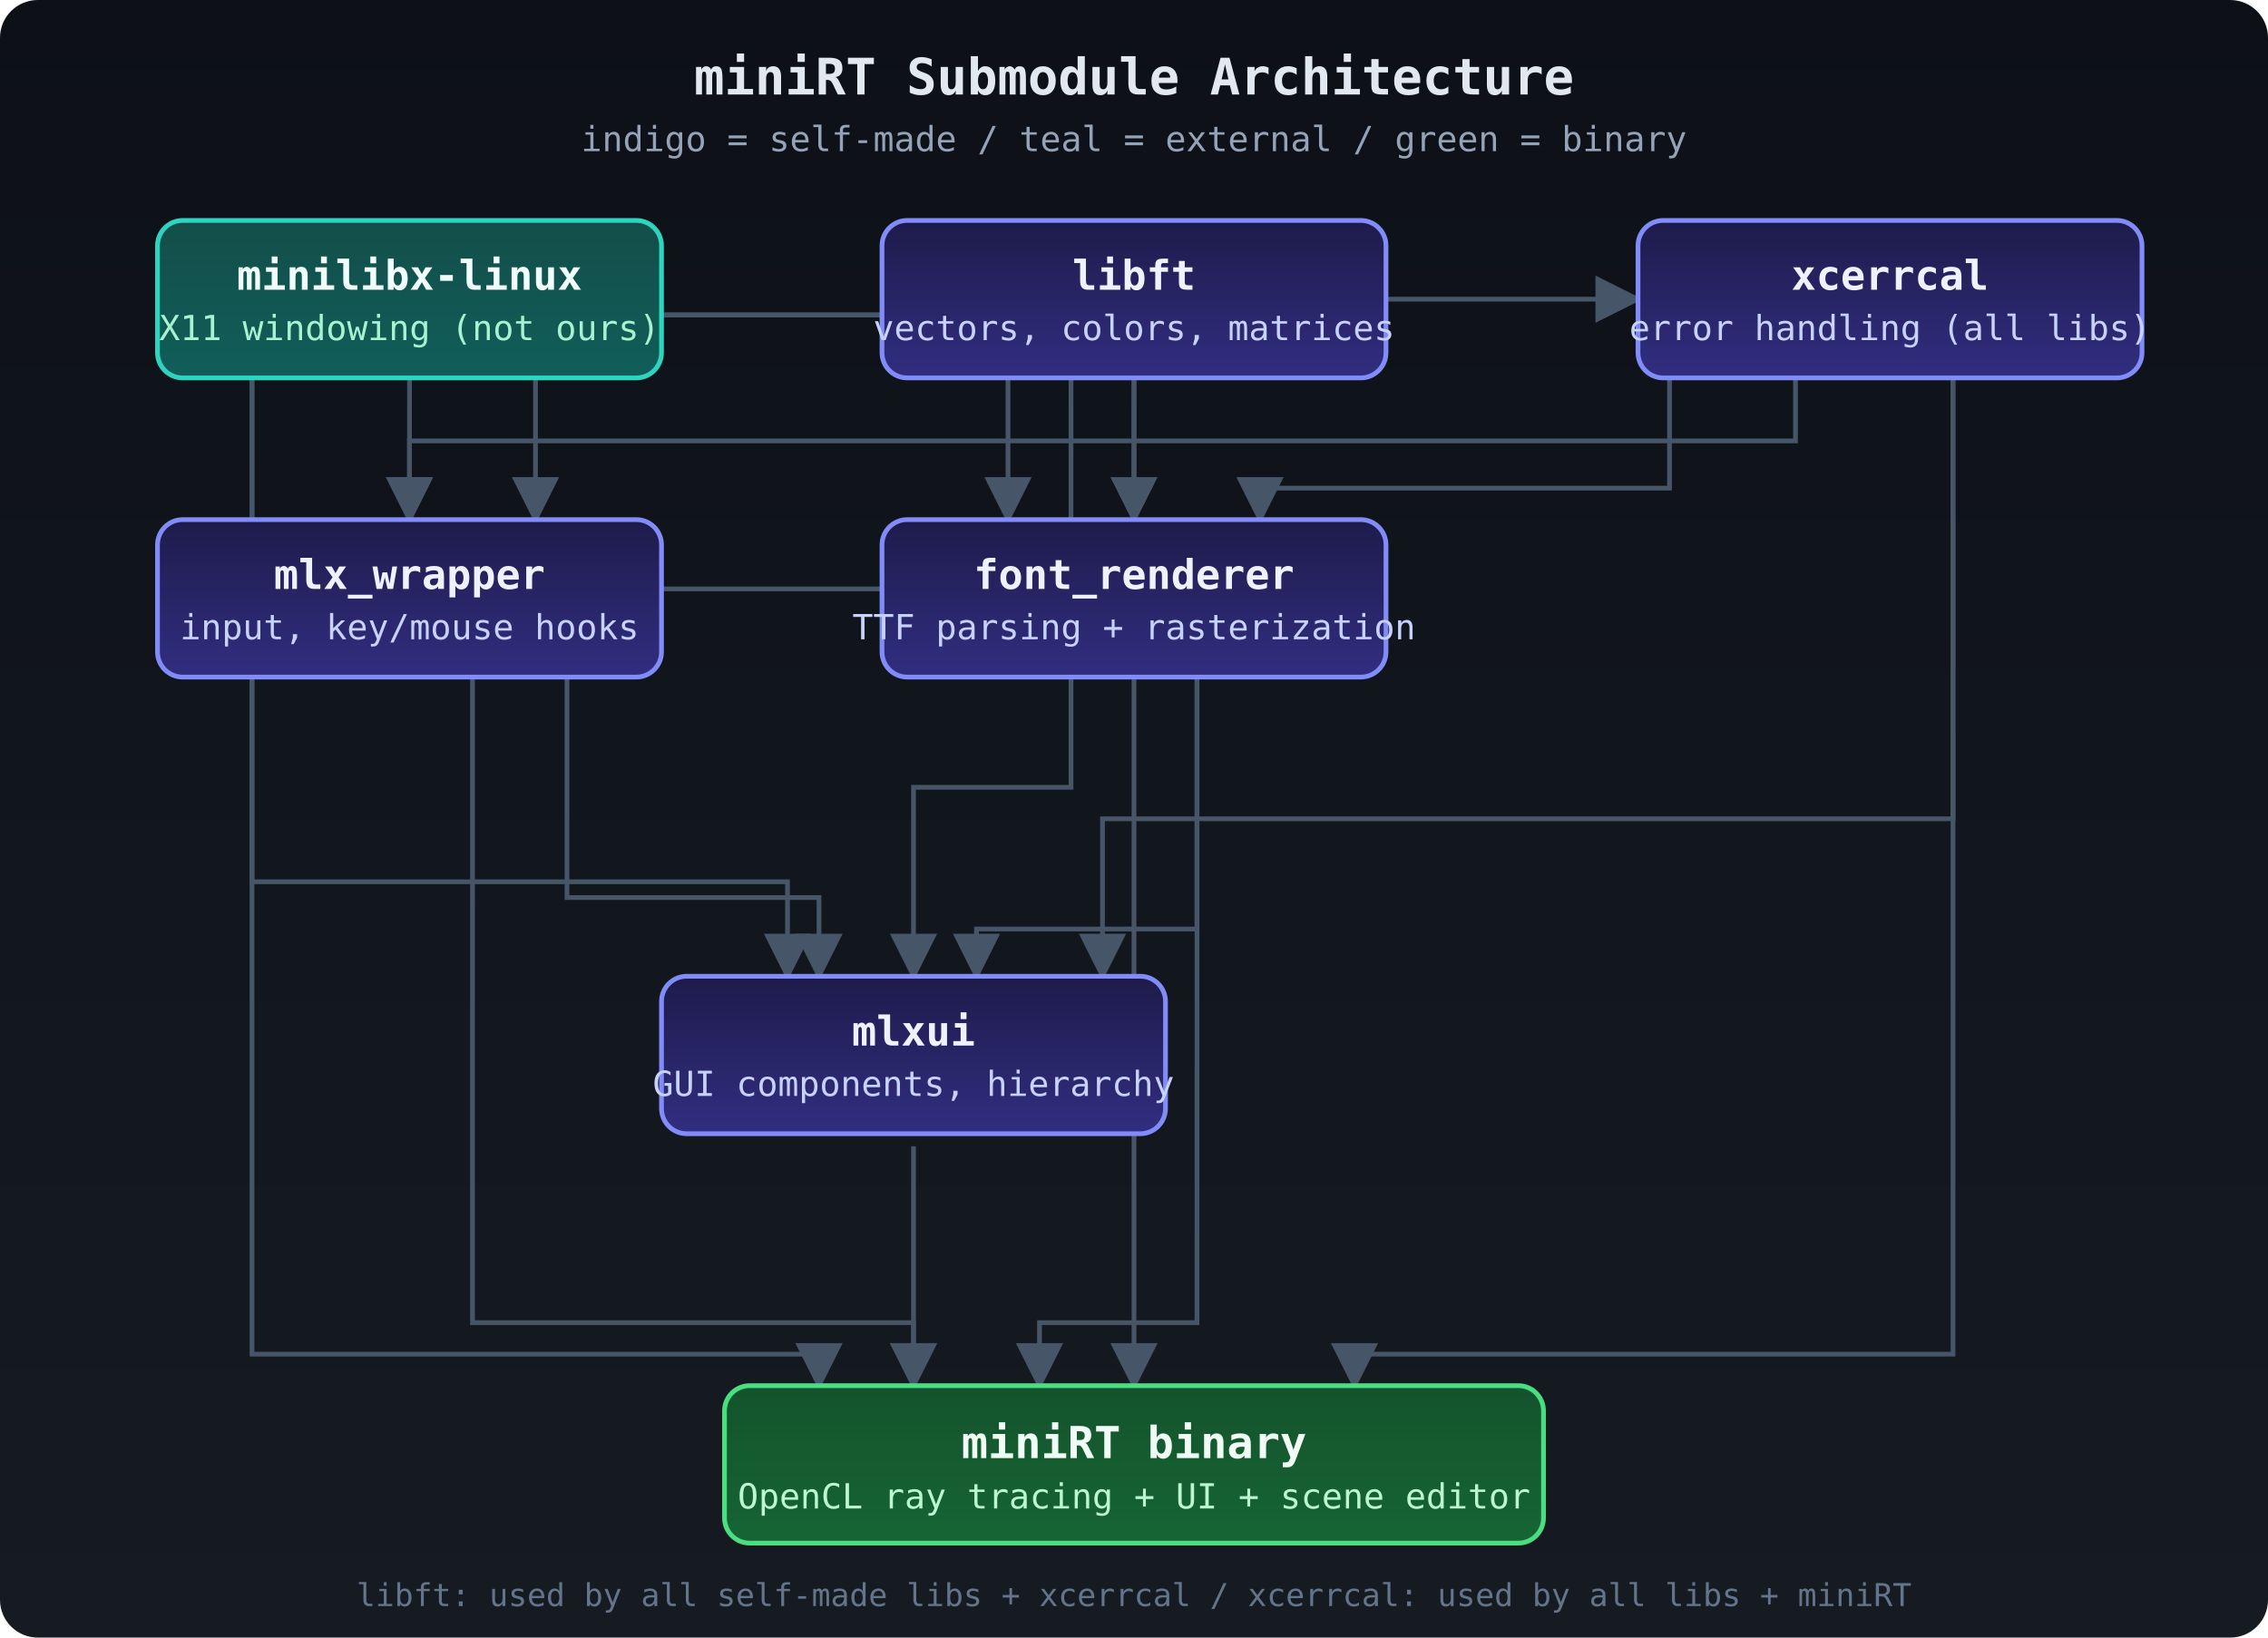
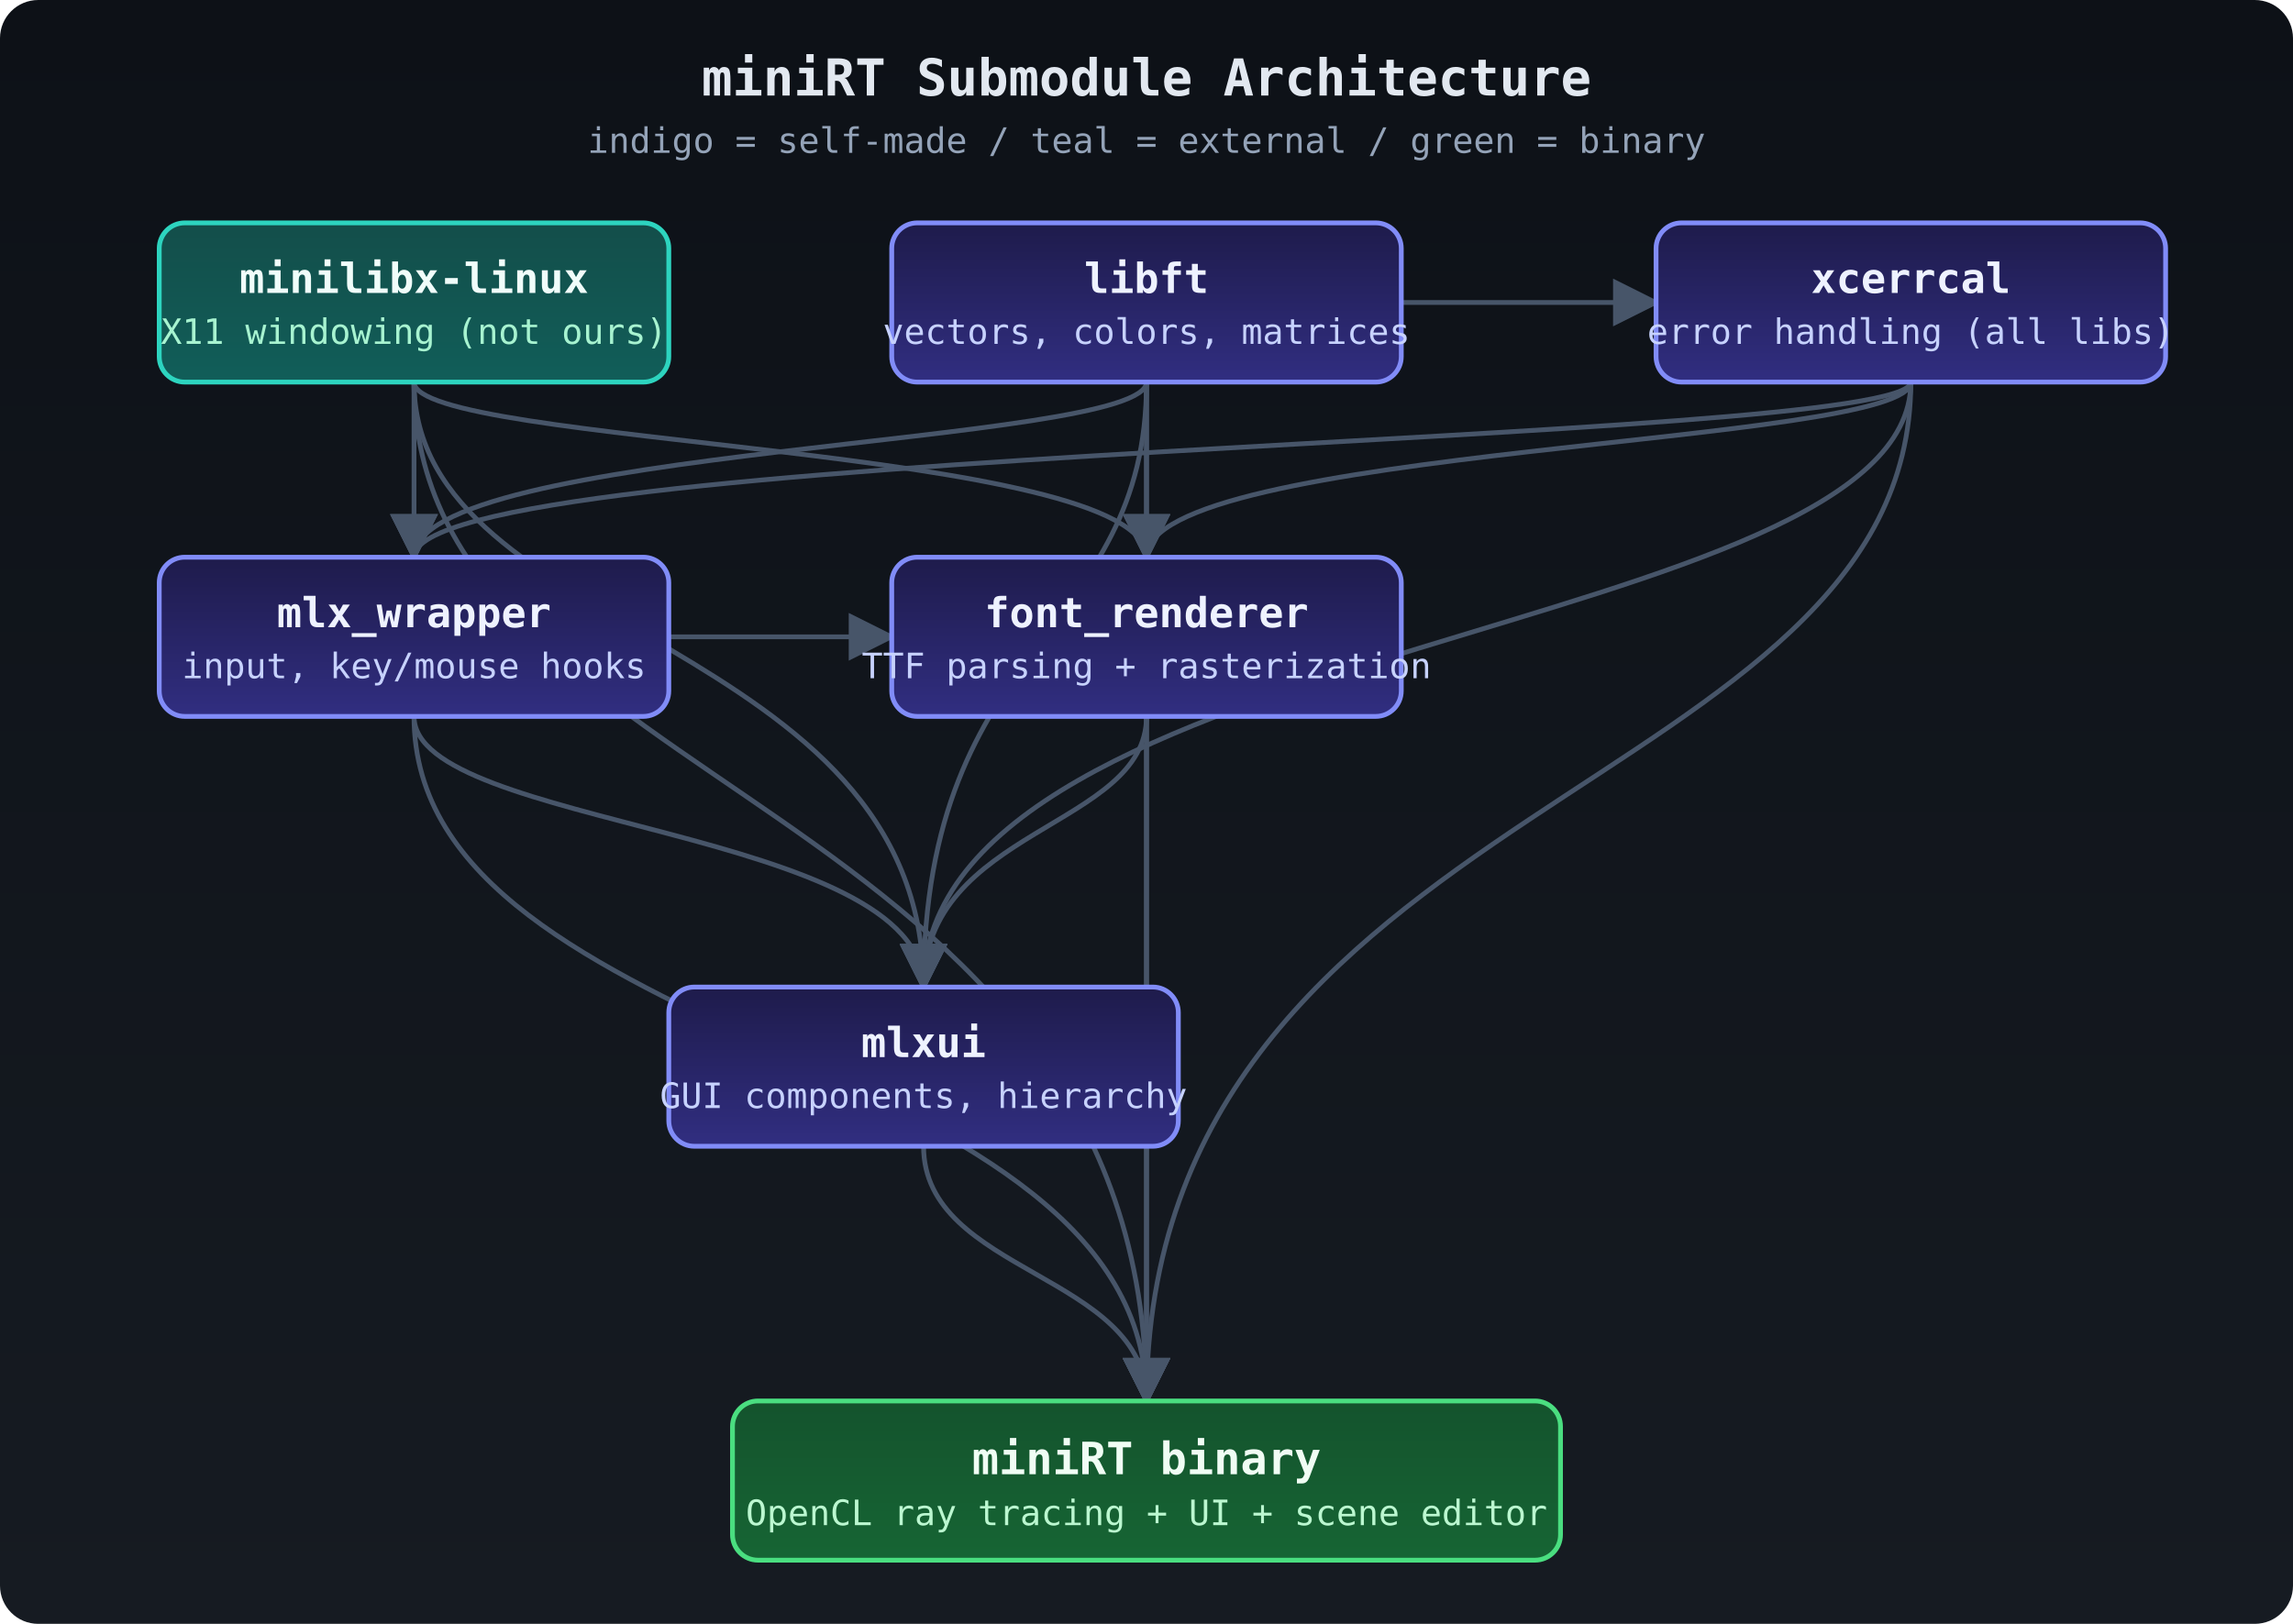
- <svg xmlns="http://www.w3.org/2000/svg" width="720" height="520" viewBox="0 0 720 520" font-family="monospace" font-size="13">
+ <svg xmlns="http://www.w3.org/2000/svg" width="720" height="510" viewBox="0 0 720 510" font-family="monospace" font-size="13">
  <defs>
    <linearGradient id="bg" x1="0" y1="0" x2="0" y2="1">
      <stop offset="0%" stop-color="#0d1117" />
      <stop offset="100%" stop-color="#161b22" />
    </linearGradient>
    <linearGradient id="ours" x1="0" y1="0" x2="0" y2="1">
      <stop offset="0%" stop-color="#1e1b4b" />
      <stop offset="100%" stop-color="#312e81" />
    </linearGradient>
    <linearGradient id="ext" x1="0" y1="0" x2="0" y2="1">
      <stop offset="0%" stop-color="#134e4a" />
      <stop offset="100%" stop-color="#115e59" />
    </linearGradient>
    <linearGradient id="bin" x1="0" y1="0" x2="0" y2="1">
      <stop offset="0%" stop-color="#14532d" />
      <stop offset="100%" stop-color="#166534" />
    </linearGradient>
    <marker id="arrow" markerWidth="10" markerHeight="10" refX="9" refY="5" orient="auto">
      <polygon points="0,0 10,5 0,10" fill="#475569" />
    </marker>
  </defs>
-   <rect width="720" height="520" fill="url(#bg)" rx="12" />
+   <rect width="720" height="510" fill="url(#bg)" rx="12" />
  <text x="360" y="30" text-anchor="middle" fill="#e2e8f0" font-size="16" font-weight="bold">miniRT Submodule Architecture</text>
  <text x="360" y="48" text-anchor="middle" fill="#94a3b8" font-size="11">indigo = self-made / teal = external / green = binary</text>
-   <line x1="130" y1="120" x2="130" y2="165" stroke="#475569" stroke-width="1.5" marker-end="url(#arrow)" />
-   <line x1="360" y1="120" x2="360" y2="165" stroke="#475569" stroke-width="1.5" marker-end="url(#arrow)" />
-   <path d="M 170 100 L 320 100 L 320 165" fill="none" stroke="#475569" stroke-width="1.5" marker-end="url(#arrow)" />
-   <path d="M 320 100 L 170 100 L 170 165" fill="none" stroke="#475569" stroke-width="1.5" marker-end="url(#arrow)" />
-   <path d="M 570 100 L 570 140 L 130 140 L 130 165" fill="none" stroke="#475569" stroke-width="1.5" marker-end="url(#arrow)" />
-   <path d="M 530 114 L 530 155 L 400 155 L 400 165" fill="none" stroke="#475569" stroke-width="1.5" marker-end="url(#arrow)" />
-   <line x1="420" y1="95" x2="520" y2="95" stroke="#475569" stroke-width="1.5" marker-end="url(#arrow)" />
-   <path d="M 80 114 L 80 280 L 250 280 L 250 310" fill="none" stroke="#475569" stroke-width="1.5" marker-end="url(#arrow)" />
-   <path d="M 340 114 L 340 250 L 290 250 L 290 310" fill="none" stroke="#475569" stroke-width="1.5" marker-end="url(#arrow)" />
-   <path d="M 620 114 L 620 260 L 350 260 L 350 310" fill="none" stroke="#475569" stroke-width="1.5" marker-end="url(#arrow)" />
-   <path d="M 180 214 L 180 285 L 260 285 L 260 310" fill="none" stroke="#475569" stroke-width="1.5" marker-end="url(#arrow)" />
-   <path d="M 380 214 L 380 295 L 310 295 L 310 310" fill="none" stroke="#475569" stroke-width="1.5" marker-end="url(#arrow)" />
-   <line x1="210" y1="187" x2="310" y2="187" stroke="#475569" stroke-width="1.5" marker-end="url(#arrow)" />
-   <path d="M 80 114 L 80 430 L 260 430 L 260 440" fill="none" stroke="#475569" stroke-width="1.5" marker-end="url(#arrow)" />
-   <path d="M 360 120 L 360 440" fill="none" stroke="#475569" stroke-width="1.5" marker-end="url(#arrow)" />
-   <path d="M 150 214 L 150 420 L 290 420 L 290 440" fill="none" stroke="#475569" stroke-width="1.5" marker-end="url(#arrow)" />
-   <path d="M 380 214 L 380 420 L 330 420 L 330 440" fill="none" stroke="#475569" stroke-width="1.5" marker-end="url(#arrow)" />
-   <path d="M 620 120 L 620 430 L 430 430 L 430 440" fill="none" stroke="#475569" stroke-width="1.5" marker-end="url(#arrow)" />
-   <line x1="290" y1="364" x2="290" y2="440" stroke="#475569" stroke-width="1.5" marker-end="url(#arrow)" />
+   <path d="M 440 95 C 460 95, 500 95, 520 95" fill="none" stroke="#475569" stroke-width="1.5" marker-end="url(#arrow)" />
+   <path d="M 130 120 C 130 147, 130 147, 130 175" fill="none" stroke="#475569" stroke-width="1.5" marker-end="url(#arrow)" />
+   <path d="M 130 120 C 130 140, 360 140, 360 175" fill="none" stroke="#475569" stroke-width="1.5" marker-end="url(#arrow)" />
+   <path d="M 360 120 C 360 140, 130 140, 130 175" fill="none" stroke="#475569" stroke-width="1.5" marker-end="url(#arrow)" />
+   <path d="M 360 120 C 360 147, 360 147, 360 175" fill="none" stroke="#475569" stroke-width="1.5" marker-end="url(#arrow)" />
+   <path d="M 600 120 C 600 140, 130 140, 130 175" fill="none" stroke="#475569" stroke-width="1.5" marker-end="url(#arrow)" />
+   <path d="M 600 120 C 600 140, 360 140, 360 175" fill="none" stroke="#475569" stroke-width="1.5" marker-end="url(#arrow)" />
+   <path d="M 210 200 C 230 200, 260 200, 280 200" fill="none" stroke="#475569" stroke-width="1.5" marker-end="url(#arrow)" />
+   <path d="M 130 225 C 130 260, 290 260, 290 310" fill="none" stroke="#475569" stroke-width="1.5" marker-end="url(#arrow)" />
+   <path d="M 360 225 C 360 260, 290 260, 290 310" fill="none" stroke="#475569" stroke-width="1.5" marker-end="url(#arrow)" />
+   <path d="M 130 120 C 130 200, 290 200, 290 310" fill="none" stroke="#475569" stroke-width="1.5" marker-end="url(#arrow)" />
+   <path d="M 360 120 C 360 200, 290 200, 290 310" fill="none" stroke="#475569" stroke-width="1.5" marker-end="url(#arrow)" />
+   <path d="M 600 120 C 600 200, 290 200, 290 310" fill="none" stroke="#475569" stroke-width="1.5" marker-end="url(#arrow)" />
+   <path d="M 290 360 C 290 400, 360 400, 360 440" fill="none" stroke="#475569" stroke-width="1.5" marker-end="url(#arrow)" />
+   <path d="M 130 225 C 130 330, 360 330, 360 440" fill="none" stroke="#475569" stroke-width="1.5" marker-end="url(#arrow)" />
+   <path d="M 360 225 C 360 332, 360 332, 360 440" fill="none" stroke="#475569" stroke-width="1.5" marker-end="url(#arrow)" />
+   <path d="M 130 120 C 130 250, 360 250, 360 440" fill="none" stroke="#475569" stroke-width="1.5" marker-end="url(#arrow)" />
+   <path d="M 360 120 C 360 280, 360 280, 360 440" fill="none" stroke="#475569" stroke-width="1.5" marker-end="url(#arrow)" />
+   <path d="M 600 120 C 600 250, 360 250, 360 440" fill="none" stroke="#475569" stroke-width="1.5" marker-end="url(#arrow)" />
  <rect x="50" y="70" width="160" height="50" rx="8" fill="url(#ext)" stroke="#2dd4bf" stroke-width="1.5" />
  <text x="130" y="92" text-anchor="middle" fill="#f0fdfa" font-weight="bold">minilibx-linux</text>
  <text x="130" y="108" text-anchor="middle" fill="#a7f3d0" font-size="11">X11 windowing (not ours)</text>
  <rect x="280" y="70" width="160" height="50" rx="8" fill="url(#ours)" stroke="#818cf8" stroke-width="1.5" />
  <text x="360" y="92" text-anchor="middle" fill="#eef2ff" font-weight="bold">libft</text>
  <text x="360" y="108" text-anchor="middle" fill="#c7d2fe" font-size="11">vectors, colors, matrices</text>
  <rect x="520" y="70" width="160" height="50" rx="8" fill="url(#ours)" stroke="#818cf8" stroke-width="1.5" />
  <text x="600" y="92" text-anchor="middle" fill="#eef2ff" font-weight="bold">xcerrcal</text>
  <text x="600" y="108" text-anchor="middle" fill="#c7d2fe" font-size="11">error handling (all libs)</text>
-   <rect x="50" y="165" width="160" height="50" rx="8" fill="url(#ours)" stroke="#818cf8" stroke-width="1.5" />
-   <text x="130" y="187" text-anchor="middle" fill="#eef2ff" font-weight="bold">mlx_wrapper</text>
-   <text x="130" y="203" text-anchor="middle" fill="#c7d2fe" font-size="11">input, key/mouse hooks</text>
-   <rect x="280" y="165" width="160" height="50" rx="8" fill="url(#ours)" stroke="#818cf8" stroke-width="1.5" />
-   <text x="360" y="187" text-anchor="middle" fill="#eef2ff" font-weight="bold">font_renderer</text>
-   <text x="360" y="203" text-anchor="middle" fill="#c7d2fe" font-size="11">TTF parsing + rasterization</text>
+   <rect x="50" y="175" width="160" height="50" rx="8" fill="url(#ours)" stroke="#818cf8" stroke-width="1.5" />
+   <text x="130" y="197" text-anchor="middle" fill="#eef2ff" font-weight="bold">mlx_wrapper</text>
+   <text x="130" y="213" text-anchor="middle" fill="#c7d2fe" font-size="11">input, key/mouse hooks</text>
+   <rect x="280" y="175" width="160" height="50" rx="8" fill="url(#ours)" stroke="#818cf8" stroke-width="1.5" />
+   <text x="360" y="197" text-anchor="middle" fill="#eef2ff" font-weight="bold">font_renderer</text>
+   <text x="360" y="213" text-anchor="middle" fill="#c7d2fe" font-size="11">TTF parsing + rasterization</text>
  <rect x="210" y="310" width="160" height="50" rx="8" fill="url(#ours)" stroke="#818cf8" stroke-width="1.5" />
  <text x="290" y="332" text-anchor="middle" fill="#eef2ff" font-weight="bold">mlxui</text>
  <text x="290" y="348" text-anchor="middle" fill="#c7d2fe" font-size="11">GUI components, hierarchy</text>
  <rect x="230" y="440" width="260" height="50" rx="8" fill="url(#bin)" stroke="#4ade80" stroke-width="1.5" />
  <text x="360" y="463" text-anchor="middle" fill="#f0fdf4" font-weight="bold" font-size="14">miniRT binary</text>
  <text x="360" y="479" text-anchor="middle" fill="#bbf7d0" font-size="11">OpenCL ray tracing + UI + scene editor</text>
-   <text x="360" y="510" text-anchor="middle" fill="#64748b" font-size="10">
-     libft: used by all self-made libs + xcerrcal / xcerrcal: used by all libs + miniRT
-   </text>
</svg>
